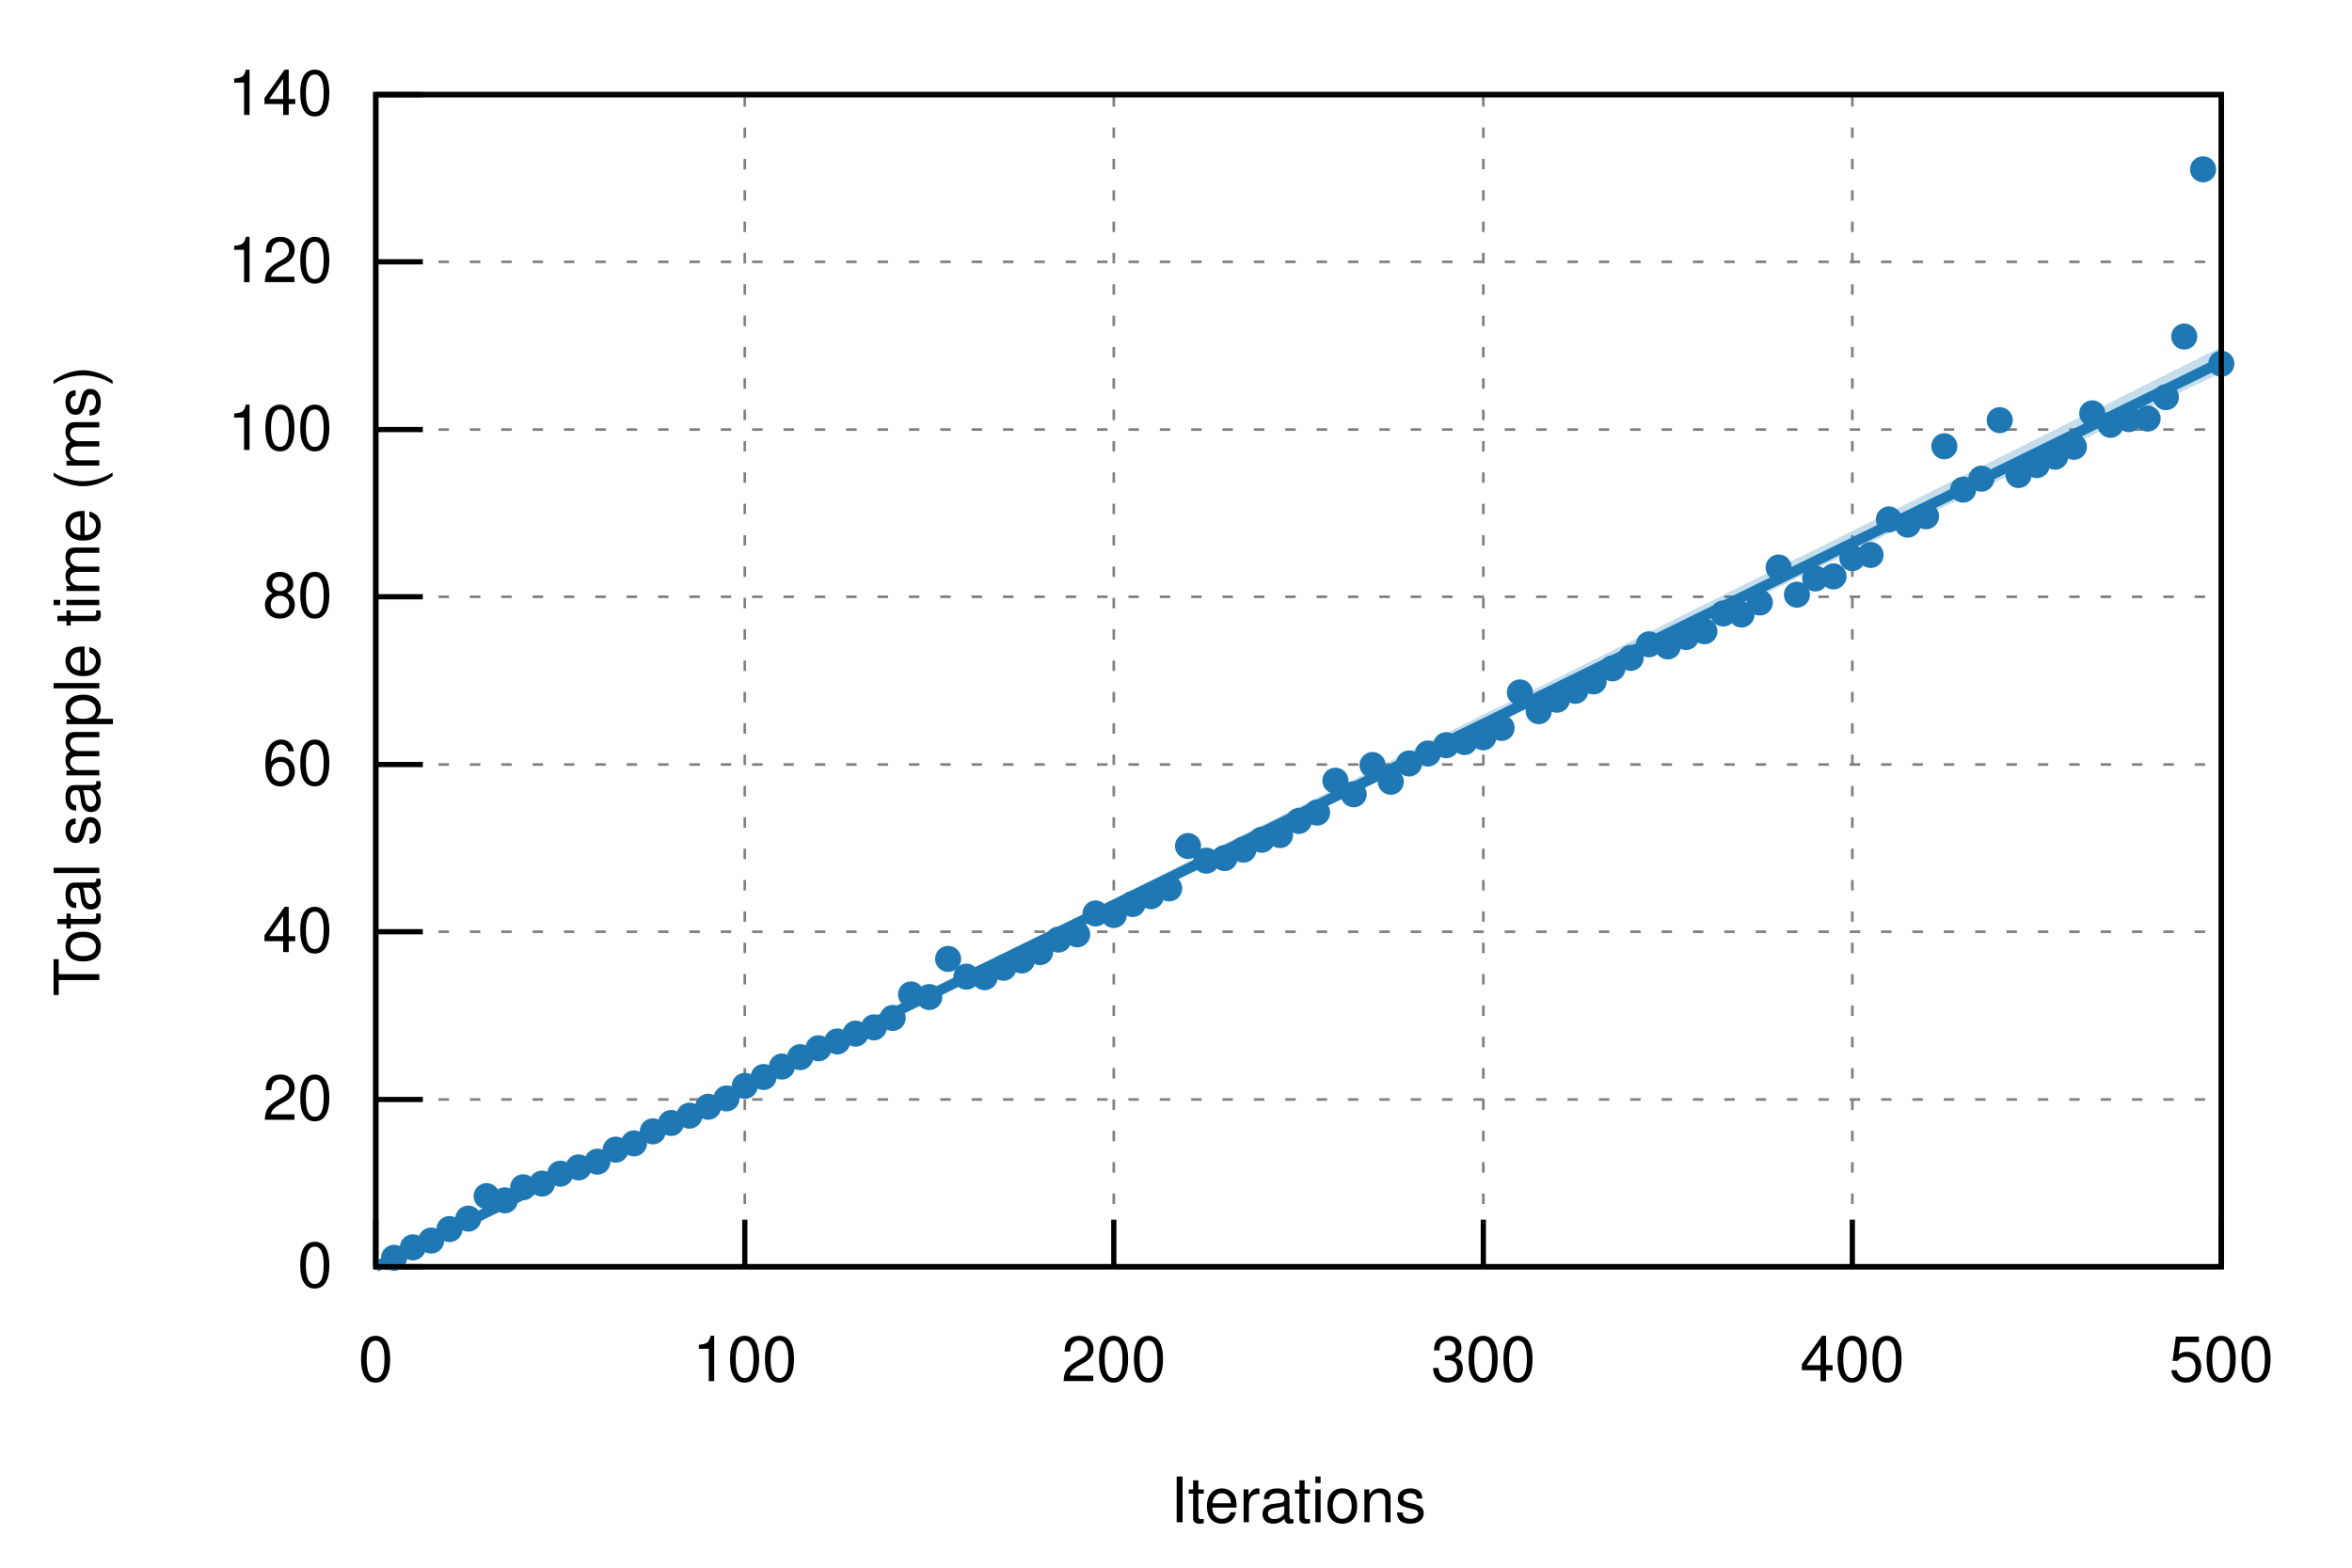
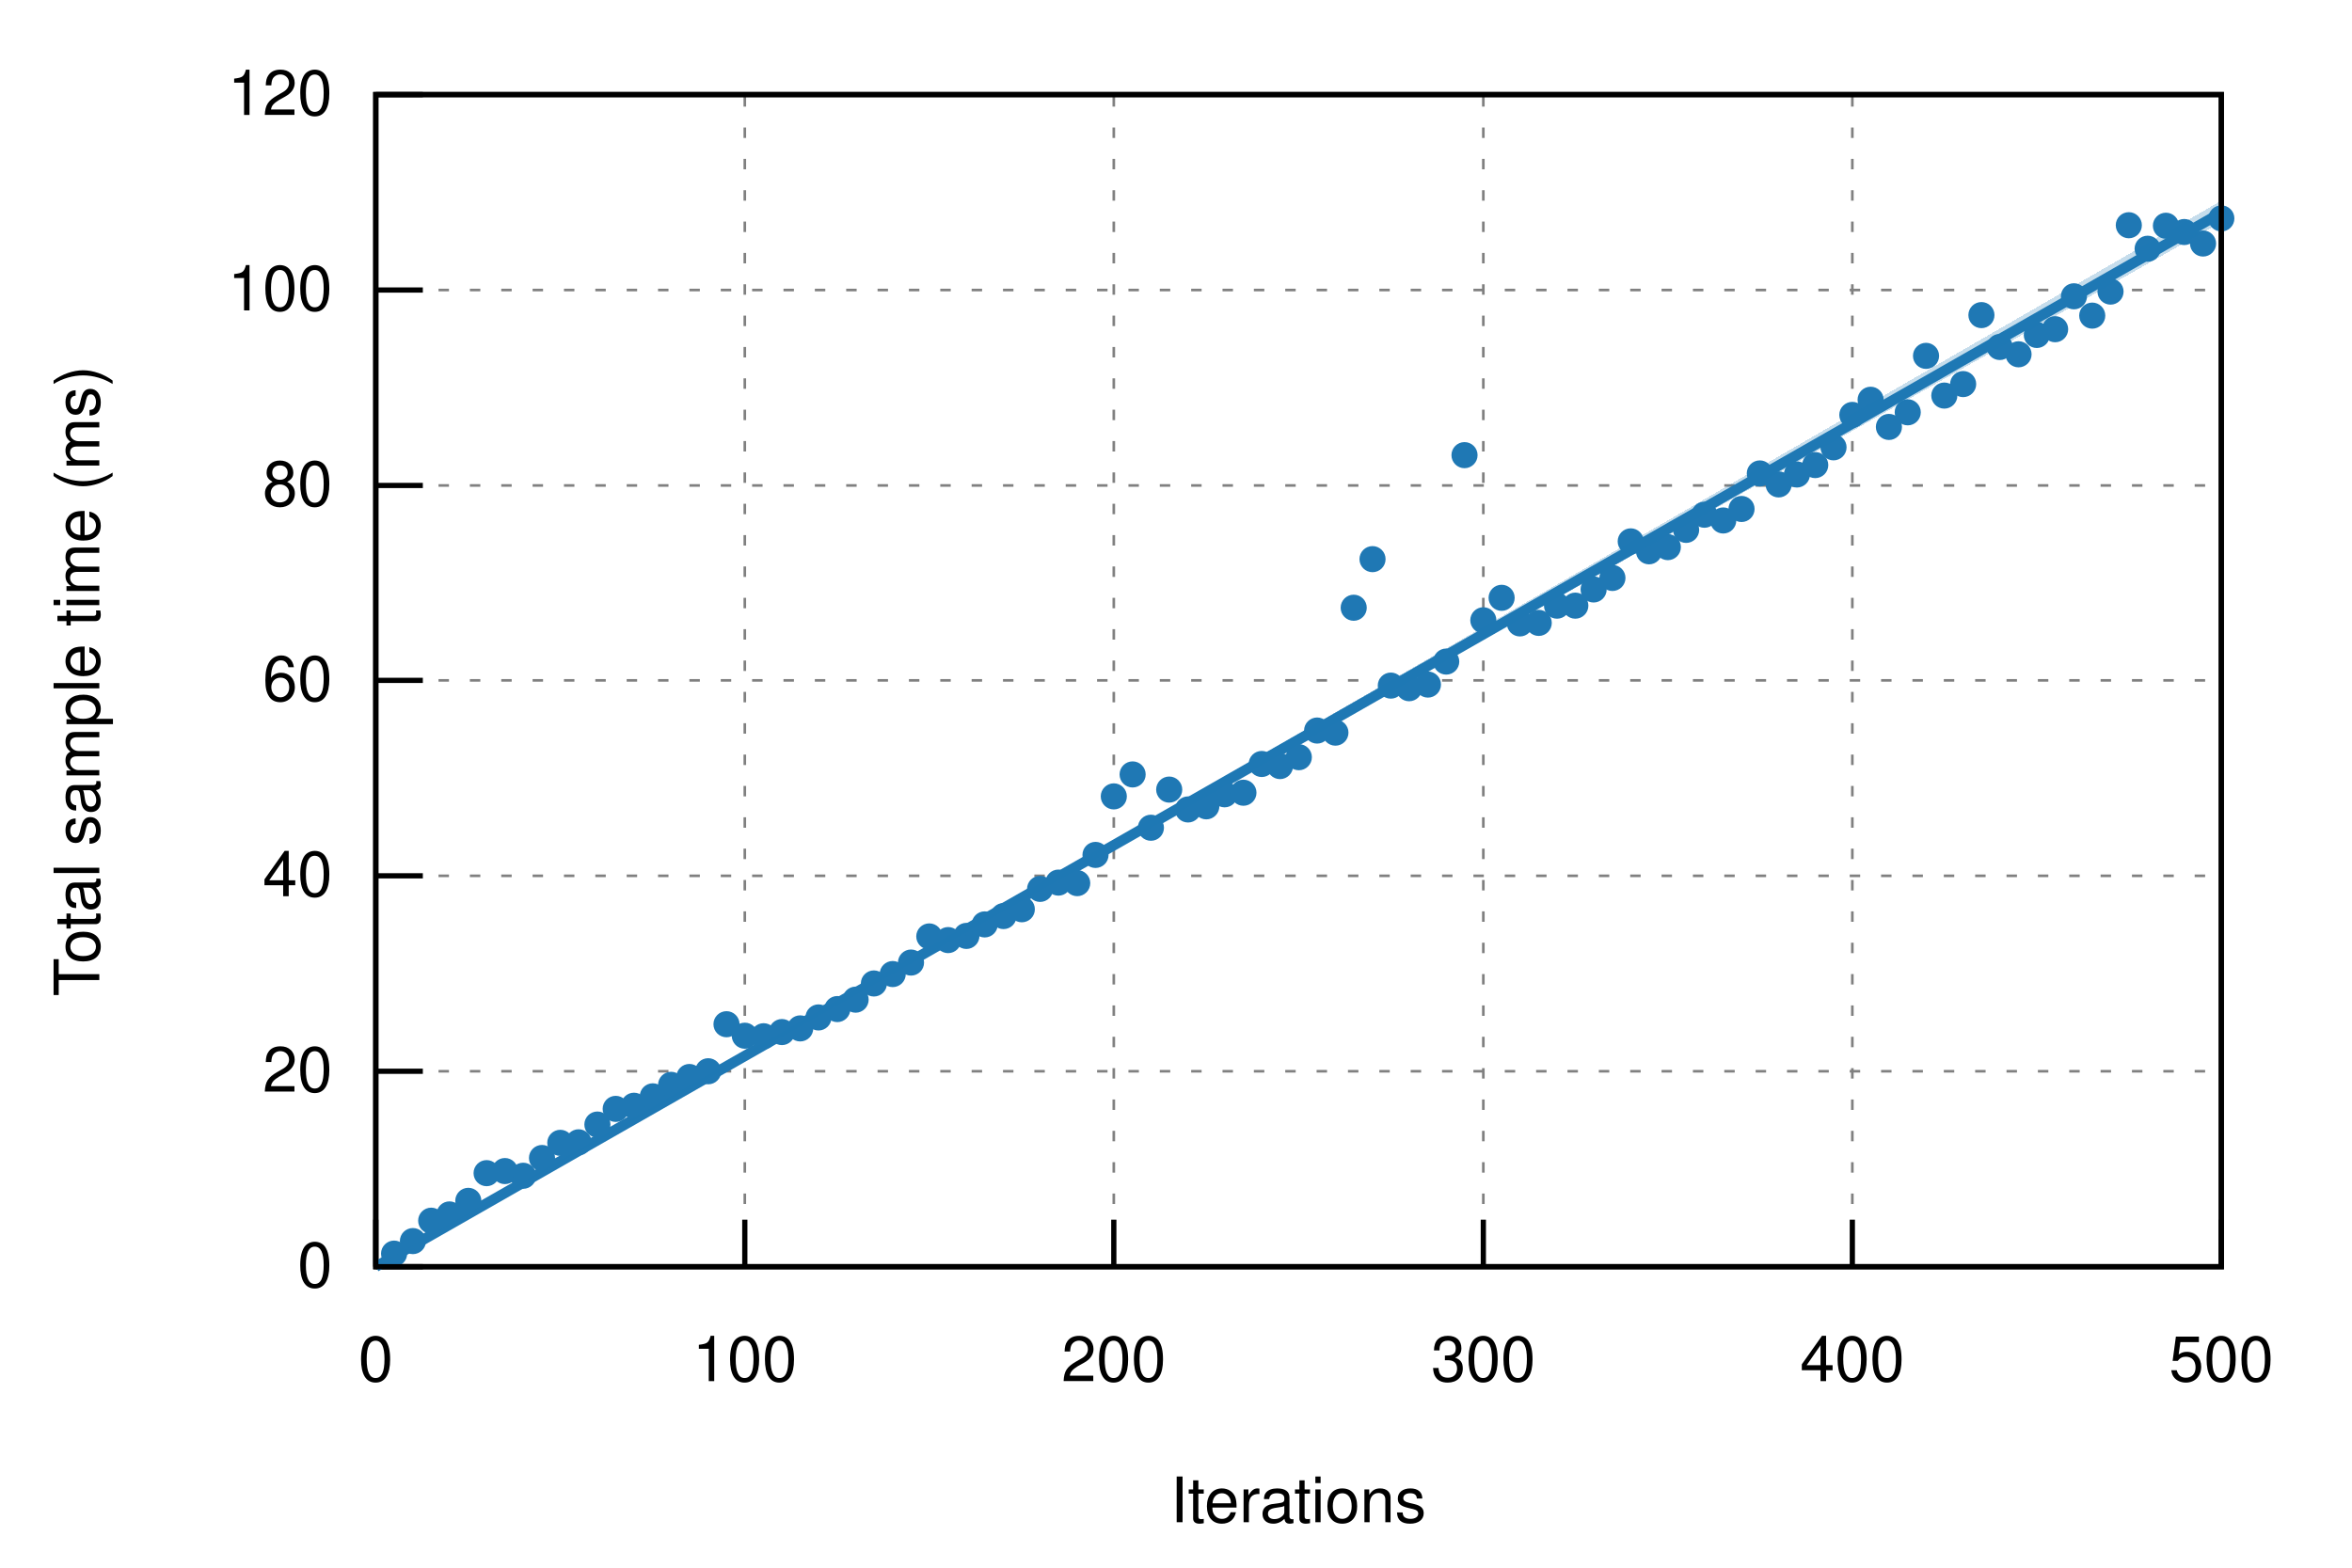
<svg xmlns="http://www.w3.org/2000/svg" xmlns:xlink="http://www.w3.org/1999/xlink" viewBox="0 0 450 300">
  <g id="gnuplot_canvas">
    <rect x="0" y="0" width="450" height="300" fill="none" />
    <defs>
      <circle id="gpDot" r="0.5" stroke-width="0.5" stroke="currentColor" />
      <path id="gpPt0" stroke-width="0.222" stroke="currentColor" d="M-1,0 h2 M0,-1 v2" />
      <path id="gpPt1" stroke-width="0.222" stroke="currentColor" d="M-1,-1 L1,1 M1,-1 L-1,1" />
      <path id="gpPt2" stroke-width="0.222" stroke="currentColor" d="M-1,0 L1,0 M0,-1 L0,1 M-1,-1 L1,1 M-1,1 L1,-1" />
      <rect id="gpPt3" stroke-width="0.222" stroke="currentColor" x="-1" y="-1" width="2" height="2" />
      <rect id="gpPt4" stroke-width="0.222" stroke="currentColor" fill="currentColor" x="-1" y="-1" width="2" height="2" />
      <circle id="gpPt5" stroke-width="0.222" stroke="currentColor" cx="0" cy="0" r="1" />
      <use xlink:href="#gpPt5" id="gpPt6" fill="currentColor" stroke="none" />
      <path id="gpPt7" stroke-width="0.222" stroke="currentColor" d="M0,-1.33 L-1.33,0.67 L1.33,0.67 z" />
      <use xlink:href="#gpPt7" id="gpPt8" fill="currentColor" stroke="none" />
      <use xlink:href="#gpPt7" id="gpPt9" stroke="currentColor" transform="rotate(180)" />
      <use xlink:href="#gpPt9" id="gpPt10" fill="currentColor" stroke="none" />
      <use xlink:href="#gpPt3" id="gpPt11" stroke="currentColor" transform="rotate(45)" />
      <use xlink:href="#gpPt11" id="gpPt12" fill="currentColor" stroke="none" />
      <path id="gpPt13" stroke-width="0.222" stroke="currentColor" d="M0,1.330 L1.265,0.411 L0.782,-1.067 L-0.782,-1.076 L-1.265,0.411 z" />
      <use xlink:href="#gpPt13" id="gpPt14" fill="currentColor" stroke="none" />
      <filter id="textbox" filterUnits="objectBoundingBox" x="0" y="0" height="1" width="1">
        <feFlood flood-color="white" flood-opacity="1" result="bgnd" />
        <feComposite in="SourceGraphic" in2="bgnd" operator="atop" />
      </filter>
      <filter id="greybox" filterUnits="objectBoundingBox" x="0" y="0" height="1" width="1">
        <feFlood flood-color="lightgrey" flood-opacity="1" result="grey" />
        <feComposite in="SourceGraphic" in2="grey" operator="atop" />
      </filter>
    </defs>
    <g fill="none" color="white" stroke="currentColor" stroke-width="1.00" stroke-linecap="butt" stroke-linejoin="miter">
</g>
    <g fill="none" color="black" stroke="currentColor" stroke-width="1.00" stroke-linecap="butt" stroke-linejoin="miter">
</g>
    <g fill="none" color="black" stroke="black" stroke-width="0.50" stroke-linecap="butt" stroke-linejoin="miter">
</g>
    <g fill="none" color="gray" stroke="currentColor" stroke-width="0.50" stroke-linecap="butt" stroke-linejoin="miter">
      <path stroke="gray" stroke-dasharray="2,4" class="gridline" d="M71.9,242.4 L425.0,242.4  " />
    </g>
    <g fill="none" color="gray" stroke="gray" stroke-width="1.00" stroke-linecap="butt" stroke-linejoin="miter">
</g>
    <g fill="none" color="black" stroke="currentColor" stroke-width="1.00" stroke-linecap="butt" stroke-linejoin="miter">
      <path stroke="black" d="M71.9,242.4 L80.9,242.4  " />
      <g transform="translate(63.6,246.3)" stroke="none" fill="black" font-family="Helvetica" font-size="12.00" text-anchor="end">
        <text>
          <tspan font-family="Helvetica"> 0</tspan>
        </text>
      </g>
    </g>
    <g fill="none" color="black" stroke="currentColor" stroke-width="1.00" stroke-linecap="butt" stroke-linejoin="miter">
</g>
    <g fill="none" color="black" stroke="black" stroke-width="0.50" stroke-linecap="butt" stroke-linejoin="miter">
</g>
    <g fill="none" color="gray" stroke="currentColor" stroke-width="0.50" stroke-linecap="butt" stroke-linejoin="miter">
-       <path stroke="gray" stroke-dasharray="2,4" class="gridline" d="M71.9,210.4 L425.0,210.4  " />
-     </g>
-     <g fill="none" color="gray" stroke="gray" stroke-width="1.00" stroke-linecap="butt" stroke-linejoin="miter">
- </g>
-     <g fill="none" color="black" stroke="currentColor" stroke-width="1.00" stroke-linecap="butt" stroke-linejoin="miter">
-       <path stroke="black" d="M71.9,210.4 L80.9,210.4  " />
-       <g transform="translate(63.6,214.3)" stroke="none" fill="black" font-family="Helvetica" font-size="12.00" text-anchor="end">
+       <path stroke="gray" stroke-dasharray="2,4" class="gridline" d="M71.9,205.0 L425.0,205.0  " />
+     </g>
+     <g fill="none" color="gray" stroke="gray" stroke-width="1.00" stroke-linecap="butt" stroke-linejoin="miter">
+ </g>
+     <g fill="none" color="black" stroke="currentColor" stroke-width="1.00" stroke-linecap="butt" stroke-linejoin="miter">
+       <path stroke="black" d="M71.9,205.0 L80.9,205.0  " />
+       <g transform="translate(63.6,208.9)" stroke="none" fill="black" font-family="Helvetica" font-size="12.00" text-anchor="end">
        <text>
          <tspan font-family="Helvetica"> 20</tspan>
        </text>
      </g>
    </g>
    <g fill="none" color="black" stroke="currentColor" stroke-width="1.00" stroke-linecap="butt" stroke-linejoin="miter">
</g>
    <g fill="none" color="black" stroke="black" stroke-width="0.50" stroke-linecap="butt" stroke-linejoin="miter">
</g>
    <g fill="none" color="gray" stroke="currentColor" stroke-width="0.50" stroke-linecap="butt" stroke-linejoin="miter">
-       <path stroke="gray" stroke-dasharray="2,4" class="gridline" d="M71.9,178.3 L425.0,178.3  " />
-     </g>
-     <g fill="none" color="gray" stroke="gray" stroke-width="1.00" stroke-linecap="butt" stroke-linejoin="miter">
- </g>
-     <g fill="none" color="black" stroke="currentColor" stroke-width="1.00" stroke-linecap="butt" stroke-linejoin="miter">
-       <path stroke="black" d="M71.9,178.3 L80.9,178.3  " />
-       <g transform="translate(63.6,182.2)" stroke="none" fill="black" font-family="Helvetica" font-size="12.00" text-anchor="end">
+       <path stroke="gray" stroke-dasharray="2,4" class="gridline" d="M71.9,167.6 L425.0,167.6  " />
+     </g>
+     <g fill="none" color="gray" stroke="gray" stroke-width="1.00" stroke-linecap="butt" stroke-linejoin="miter">
+ </g>
+     <g fill="none" color="black" stroke="currentColor" stroke-width="1.00" stroke-linecap="butt" stroke-linejoin="miter">
+       <path stroke="black" d="M71.9,167.6 L80.9,167.6  " />
+       <g transform="translate(63.6,171.5)" stroke="none" fill="black" font-family="Helvetica" font-size="12.00" text-anchor="end">
        <text>
          <tspan font-family="Helvetica"> 40</tspan>
        </text>
      </g>
    </g>
    <g fill="none" color="black" stroke="currentColor" stroke-width="1.00" stroke-linecap="butt" stroke-linejoin="miter">
</g>
    <g fill="none" color="black" stroke="black" stroke-width="0.50" stroke-linecap="butt" stroke-linejoin="miter">
</g>
    <g fill="none" color="gray" stroke="currentColor" stroke-width="0.50" stroke-linecap="butt" stroke-linejoin="miter">
-       <path stroke="gray" stroke-dasharray="2,4" class="gridline" d="M71.9,146.3 L425.0,146.3  " />
-     </g>
-     <g fill="none" color="gray" stroke="gray" stroke-width="1.00" stroke-linecap="butt" stroke-linejoin="miter">
- </g>
-     <g fill="none" color="black" stroke="currentColor" stroke-width="1.00" stroke-linecap="butt" stroke-linejoin="miter">
-       <path stroke="black" d="M71.9,146.3 L80.9,146.3  " />
-       <g transform="translate(63.6,150.2)" stroke="none" fill="black" font-family="Helvetica" font-size="12.00" text-anchor="end">
+       <path stroke="gray" stroke-dasharray="2,4" class="gridline" d="M71.9,130.2 L425.0,130.2  " />
+     </g>
+     <g fill="none" color="gray" stroke="gray" stroke-width="1.00" stroke-linecap="butt" stroke-linejoin="miter">
+ </g>
+     <g fill="none" color="black" stroke="currentColor" stroke-width="1.00" stroke-linecap="butt" stroke-linejoin="miter">
+       <path stroke="black" d="M71.9,130.2 L80.9,130.2  " />
+       <g transform="translate(63.6,134.1)" stroke="none" fill="black" font-family="Helvetica" font-size="12.00" text-anchor="end">
        <text>
          <tspan font-family="Helvetica"> 60</tspan>
        </text>
      </g>
    </g>
    <g fill="none" color="black" stroke="currentColor" stroke-width="1.00" stroke-linecap="butt" stroke-linejoin="miter">
</g>
    <g fill="none" color="black" stroke="black" stroke-width="0.50" stroke-linecap="butt" stroke-linejoin="miter">
</g>
    <g fill="none" color="gray" stroke="currentColor" stroke-width="0.50" stroke-linecap="butt" stroke-linejoin="miter">
-       <path stroke="gray" stroke-dasharray="2,4" class="gridline" d="M71.9,114.2 L425.0,114.2  " />
-     </g>
-     <g fill="none" color="gray" stroke="gray" stroke-width="1.00" stroke-linecap="butt" stroke-linejoin="miter">
- </g>
-     <g fill="none" color="black" stroke="currentColor" stroke-width="1.00" stroke-linecap="butt" stroke-linejoin="miter">
-       <path stroke="black" d="M71.9,114.2 L80.9,114.2  " />
-       <g transform="translate(63.6,118.1)" stroke="none" fill="black" font-family="Helvetica" font-size="12.00" text-anchor="end">
+       <path stroke="gray" stroke-dasharray="2,4" class="gridline" d="M71.9,92.9 L425.0,92.9  " />
+     </g>
+     <g fill="none" color="gray" stroke="gray" stroke-width="1.00" stroke-linecap="butt" stroke-linejoin="miter">
+ </g>
+     <g fill="none" color="black" stroke="currentColor" stroke-width="1.00" stroke-linecap="butt" stroke-linejoin="miter">
+       <path stroke="black" d="M71.9,92.9 L80.9,92.9  " />
+       <g transform="translate(63.6,96.8)" stroke="none" fill="black" font-family="Helvetica" font-size="12.00" text-anchor="end">
        <text>
          <tspan font-family="Helvetica"> 80</tspan>
        </text>
      </g>
    </g>
    <g fill="none" color="black" stroke="currentColor" stroke-width="1.00" stroke-linecap="butt" stroke-linejoin="miter">
</g>
    <g fill="none" color="black" stroke="black" stroke-width="0.50" stroke-linecap="butt" stroke-linejoin="miter">
</g>
    <g fill="none" color="gray" stroke="currentColor" stroke-width="0.50" stroke-linecap="butt" stroke-linejoin="miter">
-       <path stroke="gray" stroke-dasharray="2,4" class="gridline" d="M71.9,82.2 L425.0,82.2  " />
-     </g>
-     <g fill="none" color="gray" stroke="gray" stroke-width="1.00" stroke-linecap="butt" stroke-linejoin="miter">
- </g>
-     <g fill="none" color="black" stroke="currentColor" stroke-width="1.00" stroke-linecap="butt" stroke-linejoin="miter">
-       <path stroke="black" d="M71.9,82.2 L80.9,82.2  " />
-       <g transform="translate(63.6,86.1)" stroke="none" fill="black" font-family="Helvetica" font-size="12.00" text-anchor="end">
+       <path stroke="gray" stroke-dasharray="2,4" class="gridline" d="M71.9,55.5 L425.0,55.5  " />
+     </g>
+     <g fill="none" color="gray" stroke="gray" stroke-width="1.00" stroke-linecap="butt" stroke-linejoin="miter">
+ </g>
+     <g fill="none" color="black" stroke="currentColor" stroke-width="1.00" stroke-linecap="butt" stroke-linejoin="miter">
+       <path stroke="black" d="M71.9,55.5 L80.9,55.5  " />
+       <g transform="translate(63.6,59.4)" stroke="none" fill="black" font-family="Helvetica" font-size="12.00" text-anchor="end">
        <text>
          <tspan font-family="Helvetica"> 100</tspan>
-         </text>
-       </g>
-     </g>
-     <g fill="none" color="black" stroke="currentColor" stroke-width="1.00" stroke-linecap="butt" stroke-linejoin="miter">
- </g>
-     <g fill="none" color="black" stroke="black" stroke-width="0.50" stroke-linecap="butt" stroke-linejoin="miter">
- </g>
-     <g fill="none" color="gray" stroke="currentColor" stroke-width="0.50" stroke-linecap="butt" stroke-linejoin="miter">
-       <path stroke="gray" stroke-dasharray="2,4" class="gridline" d="M71.9,50.1 L425.0,50.1  " />
-     </g>
-     <g fill="none" color="gray" stroke="gray" stroke-width="1.00" stroke-linecap="butt" stroke-linejoin="miter">
- </g>
-     <g fill="none" color="black" stroke="currentColor" stroke-width="1.00" stroke-linecap="butt" stroke-linejoin="miter">
-       <path stroke="black" d="M71.9,50.1 L80.9,50.1  " />
-       <g transform="translate(63.6,54.0)" stroke="none" fill="black" font-family="Helvetica" font-size="12.00" text-anchor="end">
-         <text>
-           <tspan font-family="Helvetica"> 120</tspan>
        </text>
      </g>
    </g>
    <g fill="none" color="black" stroke="currentColor" stroke-width="1.00" stroke-linecap="butt" stroke-linejoin="miter">
</g>
    <g fill="none" color="black" stroke="black" stroke-width="0.50" stroke-linecap="butt" stroke-linejoin="miter">
</g>
    <g fill="none" color="gray" stroke="currentColor" stroke-width="0.50" stroke-linecap="butt" stroke-linejoin="miter">
      <path stroke="gray" stroke-dasharray="2,4" class="gridline" d="M71.9,18.1 L425.0,18.1  " />
    </g>
    <g fill="none" color="gray" stroke="gray" stroke-width="1.00" stroke-linecap="butt" stroke-linejoin="miter">
</g>
    <g fill="none" color="black" stroke="currentColor" stroke-width="1.00" stroke-linecap="butt" stroke-linejoin="miter">
      <path stroke="black" d="M71.9,18.1 L80.9,18.1  " />
      <g transform="translate(63.6,22.0)" stroke="none" fill="black" font-family="Helvetica" font-size="12.00" text-anchor="end">
        <text>
-           <tspan font-family="Helvetica"> 140</tspan>
+           <tspan font-family="Helvetica"> 120</tspan>
        </text>
      </g>
    </g>
    <g fill="none" color="black" stroke="currentColor" stroke-width="1.00" stroke-linecap="butt" stroke-linejoin="miter">
</g>
    <g fill="none" color="black" stroke="black" stroke-width="0.50" stroke-linecap="butt" stroke-linejoin="miter">
</g>
    <g fill="none" color="gray" stroke="currentColor" stroke-width="0.50" stroke-linecap="butt" stroke-linejoin="miter">
      <path stroke="gray" stroke-dasharray="2,4" class="gridline" d="M71.9,242.4 L71.9,18.1  " />
    </g>
    <g fill="none" color="gray" stroke="gray" stroke-width="1.00" stroke-linecap="butt" stroke-linejoin="miter">
</g>
    <g fill="none" color="black" stroke="currentColor" stroke-width="1.00" stroke-linecap="butt" stroke-linejoin="miter">
      <path stroke="black" d="M71.9,242.4 L71.9,233.4  " />
      <g transform="translate(71.9,264.3)" stroke="none" fill="black" font-family="Helvetica" font-size="12.00" text-anchor="middle">
        <text>
          <tspan font-family="Helvetica"> 0</tspan>
        </text>
      </g>
    </g>
    <g fill="none" color="black" stroke="currentColor" stroke-width="1.00" stroke-linecap="butt" stroke-linejoin="miter">
</g>
    <g fill="none" color="black" stroke="black" stroke-width="0.50" stroke-linecap="butt" stroke-linejoin="miter">
</g>
    <g fill="none" color="gray" stroke="currentColor" stroke-width="0.50" stroke-linecap="butt" stroke-linejoin="miter">
      <path stroke="gray" stroke-dasharray="2,4" class="gridline" d="M142.5,242.4 L142.5,18.1  " />
    </g>
    <g fill="none" color="gray" stroke="gray" stroke-width="1.00" stroke-linecap="butt" stroke-linejoin="miter">
</g>
    <g fill="none" color="black" stroke="currentColor" stroke-width="1.00" stroke-linecap="butt" stroke-linejoin="miter">
      <path stroke="black" d="M142.5,242.4 L142.5,233.4  " />
      <g transform="translate(142.5,264.3)" stroke="none" fill="black" font-family="Helvetica" font-size="12.00" text-anchor="middle">
        <text>
          <tspan font-family="Helvetica"> 100</tspan>
        </text>
      </g>
    </g>
    <g fill="none" color="black" stroke="currentColor" stroke-width="1.00" stroke-linecap="butt" stroke-linejoin="miter">
</g>
    <g fill="none" color="black" stroke="black" stroke-width="0.50" stroke-linecap="butt" stroke-linejoin="miter">
</g>
    <g fill="none" color="gray" stroke="currentColor" stroke-width="0.50" stroke-linecap="butt" stroke-linejoin="miter">
      <path stroke="gray" stroke-dasharray="2,4" class="gridline" d="M213.1,242.4 L213.1,18.1  " />
    </g>
    <g fill="none" color="gray" stroke="gray" stroke-width="1.00" stroke-linecap="butt" stroke-linejoin="miter">
</g>
    <g fill="none" color="black" stroke="currentColor" stroke-width="1.00" stroke-linecap="butt" stroke-linejoin="miter">
      <path stroke="black" d="M213.1,242.4 L213.1,233.4  " />
      <g transform="translate(213.1,264.3)" stroke="none" fill="black" font-family="Helvetica" font-size="12.00" text-anchor="middle">
        <text>
          <tspan font-family="Helvetica"> 200</tspan>
        </text>
      </g>
    </g>
    <g fill="none" color="black" stroke="currentColor" stroke-width="1.00" stroke-linecap="butt" stroke-linejoin="miter">
</g>
    <g fill="none" color="black" stroke="black" stroke-width="0.50" stroke-linecap="butt" stroke-linejoin="miter">
</g>
    <g fill="none" color="gray" stroke="currentColor" stroke-width="0.50" stroke-linecap="butt" stroke-linejoin="miter">
      <path stroke="gray" stroke-dasharray="2,4" class="gridline" d="M283.8,242.4 L283.8,18.1  " />
    </g>
    <g fill="none" color="gray" stroke="gray" stroke-width="1.00" stroke-linecap="butt" stroke-linejoin="miter">
</g>
    <g fill="none" color="black" stroke="currentColor" stroke-width="1.00" stroke-linecap="butt" stroke-linejoin="miter">
      <path stroke="black" d="M283.8,242.4 L283.8,233.4  " />
      <g transform="translate(283.8,264.3)" stroke="none" fill="black" font-family="Helvetica" font-size="12.00" text-anchor="middle">
        <text>
          <tspan font-family="Helvetica"> 300</tspan>
        </text>
      </g>
    </g>
    <g fill="none" color="black" stroke="currentColor" stroke-width="1.00" stroke-linecap="butt" stroke-linejoin="miter">
</g>
    <g fill="none" color="black" stroke="black" stroke-width="0.50" stroke-linecap="butt" stroke-linejoin="miter">
</g>
    <g fill="none" color="gray" stroke="currentColor" stroke-width="0.50" stroke-linecap="butt" stroke-linejoin="miter">
      <path stroke="gray" stroke-dasharray="2,4" class="gridline" d="M354.4,242.4 L354.4,18.1  " />
    </g>
    <g fill="none" color="gray" stroke="gray" stroke-width="1.00" stroke-linecap="butt" stroke-linejoin="miter">
</g>
    <g fill="none" color="black" stroke="currentColor" stroke-width="1.00" stroke-linecap="butt" stroke-linejoin="miter">
      <path stroke="black" d="M354.4,242.4 L354.4,233.4  " />
      <g transform="translate(354.4,264.3)" stroke="none" fill="black" font-family="Helvetica" font-size="12.00" text-anchor="middle">
        <text>
          <tspan font-family="Helvetica"> 400</tspan>
        </text>
      </g>
    </g>
    <g fill="none" color="black" stroke="currentColor" stroke-width="1.00" stroke-linecap="butt" stroke-linejoin="miter">
</g>
    <g fill="none" color="black" stroke="black" stroke-width="0.50" stroke-linecap="butt" stroke-linejoin="miter">
</g>
    <g fill="none" color="gray" stroke="currentColor" stroke-width="0.50" stroke-linecap="butt" stroke-linejoin="miter">
      <path stroke="gray" stroke-dasharray="2,4" class="gridline" d="M425.0,242.4 L425.0,18.1  " />
    </g>
    <g fill="none" color="gray" stroke="gray" stroke-width="1.00" stroke-linecap="butt" stroke-linejoin="miter">
</g>
    <g fill="none" color="black" stroke="currentColor" stroke-width="1.00" stroke-linecap="butt" stroke-linejoin="miter">
      <path stroke="black" d="M425.0,242.4 L425.0,233.4  " />
      <g transform="translate(425.0,264.3)" stroke="none" fill="black" font-family="Helvetica" font-size="12.00" text-anchor="middle">
        <text>
          <tspan font-family="Helvetica"> 500</tspan>
        </text>
      </g>
    </g>
    <g fill="none" color="black" stroke="currentColor" stroke-width="1.00" stroke-linecap="butt" stroke-linejoin="miter">
</g>
    <g fill="none" color="black" stroke="currentColor" stroke-width="1.00" stroke-linecap="butt" stroke-linejoin="miter">
      <path stroke="black" d="M71.9,18.1 L71.9,242.4 L425.0,242.4 L425.0,18.1 L71.9,18.1 Z  " />
    </g>
    <g fill="none" color="black" stroke="currentColor" stroke-width="1.00" stroke-linecap="butt" stroke-linejoin="miter">
      <g transform="translate(19.0,130.3) rotate(270)" stroke="none" fill="black" font-family="Helvetica" font-size="12.00" text-anchor="middle">
        <text>
          <tspan font-family="Helvetica">Total sample time (ms)</tspan>
        </text>
      </g>
    </g>
    <g fill="none" color="black" stroke="currentColor" stroke-width="1.00" stroke-linecap="butt" stroke-linejoin="miter">
      <g transform="translate(248.4,291.3)" stroke="none" fill="black" font-family="Helvetica" font-size="12.00" text-anchor="middle">
        <text>
          <tspan font-family="Helvetica">Iterations</tspan>
        </text>
      </g>
    </g>
    <g fill="none" color="black" stroke="currentColor" stroke-width="1.00" stroke-linecap="butt" stroke-linejoin="miter">
</g>
    <g id="gnuplot_plot_1">
      <g fill="none" color="black" stroke="currentColor" stroke-width="1.00" stroke-linecap="butt" stroke-linejoin="miter">
-         <use xlink:href="#gpPt6" transform="translate(75.4,240.7) scale(2.25)" color="rgb( 31, 120, 180)" />
-         <use xlink:href="#gpPt6" transform="translate(79.0,238.7) scale(2.25)" color="rgb( 31, 120, 180)" />
-         <use xlink:href="#gpPt6" transform="translate(82.5,237.4) scale(2.25)" color="rgb( 31, 120, 180)" />
-         <use xlink:href="#gpPt6" transform="translate(86.0,235.2) scale(2.25)" color="rgb( 31, 120, 180)" />
-         <use xlink:href="#gpPt6" transform="translate(89.6,233.2) scale(2.25)" color="rgb( 31, 120, 180)" />
-         <use xlink:href="#gpPt6" transform="translate(93.1,228.9) scale(2.25)" color="rgb( 31, 120, 180)" />
-         <use xlink:href="#gpPt6" transform="translate(96.6,229.7) scale(2.25)" color="rgb( 31, 120, 180)" />
-         <use xlink:href="#gpPt6" transform="translate(100.1,227.2) scale(2.25)" color="rgb( 31, 120, 180)" />
-         <use xlink:href="#gpPt6" transform="translate(103.7,226.5) scale(2.25)" color="rgb( 31, 120, 180)" />
-         <use xlink:href="#gpPt6" transform="translate(107.2,224.6) scale(2.25)" color="rgb( 31, 120, 180)" />
-         <use xlink:href="#gpPt6" transform="translate(110.7,223.4) scale(2.25)" color="rgb( 31, 120, 180)" />
-         <use xlink:href="#gpPt6" transform="translate(114.3,222.3) scale(2.25)" color="rgb( 31, 120, 180)" />
-         <use xlink:href="#gpPt6" transform="translate(117.8,220.0) scale(2.25)" color="rgb( 31, 120, 180)" />
-         <use xlink:href="#gpPt6" transform="translate(121.3,218.8) scale(2.25)" color="rgb( 31, 120, 180)" />
-         <use xlink:href="#gpPt6" transform="translate(124.9,216.5) scale(2.25)" color="rgb( 31, 120, 180)" />
-         <use xlink:href="#gpPt6" transform="translate(128.4,214.9) scale(2.25)" color="rgb( 31, 120, 180)" />
-         <use xlink:href="#gpPt6" transform="translate(131.9,213.5) scale(2.25)" color="rgb( 31, 120, 180)" />
-         <use xlink:href="#gpPt6" transform="translate(135.5,211.8) scale(2.25)" color="rgb( 31, 120, 180)" />
-         <use xlink:href="#gpPt6" transform="translate(139.0,210.2) scale(2.25)" color="rgb( 31, 120, 180)" />
-         <use xlink:href="#gpPt6" transform="translate(142.5,207.8) scale(2.25)" color="rgb( 31, 120, 180)" />
-         <use xlink:href="#gpPt6" transform="translate(146.1,206.1) scale(2.25)" color="rgb( 31, 120, 180)" />
-         <use xlink:href="#gpPt6" transform="translate(149.6,204.1) scale(2.25)" color="rgb( 31, 120, 180)" />
-         <use xlink:href="#gpPt6" transform="translate(153.1,202.3) scale(2.25)" color="rgb( 31, 120, 180)" />
-         <use xlink:href="#gpPt6" transform="translate(156.6,200.6) scale(2.25)" color="rgb( 31, 120, 180)" />
-         <use xlink:href="#gpPt6" transform="translate(160.2,199.3) scale(2.25)" color="rgb( 31, 120, 180)" />
-         <use xlink:href="#gpPt6" transform="translate(163.7,197.8) scale(2.25)" color="rgb( 31, 120, 180)" />
-         <use xlink:href="#gpPt6" transform="translate(167.2,196.6) scale(2.25)" color="rgb( 31, 120, 180)" />
-         <use xlink:href="#gpPt6" transform="translate(170.8,194.8) scale(2.25)" color="rgb( 31, 120, 180)" />
-         <use xlink:href="#gpPt6" transform="translate(174.3,190.3) scale(2.25)" color="rgb( 31, 120, 180)" />
-         <use xlink:href="#gpPt6" transform="translate(177.8,190.8) scale(2.25)" color="rgb( 31, 120, 180)" />
-         <use xlink:href="#gpPt6" transform="translate(181.4,183.5) scale(2.25)" color="rgb( 31, 120, 180)" />
-         <use xlink:href="#gpPt6" transform="translate(184.9,186.9) scale(2.25)" color="rgb( 31, 120, 180)" />
-         <use xlink:href="#gpPt6" transform="translate(188.4,187.0) scale(2.25)" color="rgb( 31, 120, 180)" />
-         <use xlink:href="#gpPt6" transform="translate(192.0,185.2) scale(2.25)" color="rgb( 31, 120, 180)" />
-         <use xlink:href="#gpPt6" transform="translate(195.5,183.8) scale(2.25)" color="rgb( 31, 120, 180)" />
-         <use xlink:href="#gpPt6" transform="translate(199.0,182.2) scale(2.25)" color="rgb( 31, 120, 180)" />
-         <use xlink:href="#gpPt6" transform="translate(202.5,179.8) scale(2.25)" color="rgb( 31, 120, 180)" />
-         <use xlink:href="#gpPt6" transform="translate(206.1,178.8) scale(2.25)" color="rgb( 31, 120, 180)" />
-         <use xlink:href="#gpPt6" transform="translate(209.6,174.8) scale(2.25)" color="rgb( 31, 120, 180)" />
-         <use xlink:href="#gpPt6" transform="translate(213.1,175.1) scale(2.25)" color="rgb( 31, 120, 180)" />
-         <use xlink:href="#gpPt6" transform="translate(216.7,173.0) scale(2.25)" color="rgb( 31, 120, 180)" />
-         <use xlink:href="#gpPt6" transform="translate(220.2,171.5) scale(2.25)" color="rgb( 31, 120, 180)" />
-         <use xlink:href="#gpPt6" transform="translate(223.7,170.0) scale(2.25)" color="rgb( 31, 120, 180)" />
-         <use xlink:href="#gpPt6" transform="translate(227.3,161.9) scale(2.25)" color="rgb( 31, 120, 180)" />
-         <use xlink:href="#gpPt6" transform="translate(230.8,164.7) scale(2.25)" color="rgb( 31, 120, 180)" />
-         <use xlink:href="#gpPt6" transform="translate(234.3,164.2) scale(2.25)" color="rgb( 31, 120, 180)" />
-         <use xlink:href="#gpPt6" transform="translate(237.9,162.6) scale(2.25)" color="rgb( 31, 120, 180)" />
-         <use xlink:href="#gpPt6" transform="translate(241.4,160.7) scale(2.25)" color="rgb( 31, 120, 180)" />
-         <use xlink:href="#gpPt6" transform="translate(244.9,159.8) scale(2.25)" color="rgb( 31, 120, 180)" />
-         <use xlink:href="#gpPt6" transform="translate(248.5,157.1) scale(2.25)" color="rgb( 31, 120, 180)" />
-         <use xlink:href="#gpPt6" transform="translate(252.0,155.5) scale(2.25)" color="rgb( 31, 120, 180)" />
-         <use xlink:href="#gpPt6" transform="translate(255.5,149.4) scale(2.25)" color="rgb( 31, 120, 180)" />
-         <use xlink:href="#gpPt6" transform="translate(259.0,152.0) scale(2.25)" color="rgb( 31, 120, 180)" />
-         <use xlink:href="#gpPt6" transform="translate(262.6,146.4) scale(2.25)" color="rgb( 31, 120, 180)" />
-         <use xlink:href="#gpPt6" transform="translate(266.1,149.6) scale(2.25)" color="rgb( 31, 120, 180)" />
-         <use xlink:href="#gpPt6" transform="translate(269.6,146.1) scale(2.25)" color="rgb( 31, 120, 180)" />
-         <use xlink:href="#gpPt6" transform="translate(273.2,144.2) scale(2.25)" color="rgb( 31, 120, 180)" />
-         <use xlink:href="#gpPt6" transform="translate(276.7,142.6) scale(2.25)" color="rgb( 31, 120, 180)" />
-         <use xlink:href="#gpPt6" transform="translate(280.2,142.0) scale(2.25)" color="rgb( 31, 120, 180)" />
-         <use xlink:href="#gpPt6" transform="translate(283.8,141.1) scale(2.25)" color="rgb( 31, 120, 180)" />
-         <use xlink:href="#gpPt6" transform="translate(287.3,139.3) scale(2.25)" color="rgb( 31, 120, 180)" />
-         <use xlink:href="#gpPt6" transform="translate(290.8,132.5) scale(2.25)" color="rgb( 31, 120, 180)" />
-         <use xlink:href="#gpPt6" transform="translate(294.4,136.1) scale(2.25)" color="rgb( 31, 120, 180)" />
-         <use xlink:href="#gpPt6" transform="translate(297.9,133.9) scale(2.25)" color="rgb( 31, 120, 180)" />
-         <use xlink:href="#gpPt6" transform="translate(301.4,132.2) scale(2.25)" color="rgb( 31, 120, 180)" />
-         <use xlink:href="#gpPt6" transform="translate(304.9,130.4) scale(2.25)" color="rgb( 31, 120, 180)" />
-         <use xlink:href="#gpPt6" transform="translate(308.5,127.9) scale(2.25)" color="rgb( 31, 120, 180)" />
-         <use xlink:href="#gpPt6" transform="translate(312.0,125.9) scale(2.25)" color="rgb( 31, 120, 180)" />
-         <use xlink:href="#gpPt6" transform="translate(315.5,123.3) scale(2.25)" color="rgb( 31, 120, 180)" />
-         <use xlink:href="#gpPt6" transform="translate(319.1,123.7) scale(2.25)" color="rgb( 31, 120, 180)" />
-         <use xlink:href="#gpPt6" transform="translate(322.6,121.9) scale(2.25)" color="rgb( 31, 120, 180)" />
-         <use xlink:href="#gpPt6" transform="translate(326.1,120.8) scale(2.25)" color="rgb( 31, 120, 180)" />
-         <use xlink:href="#gpPt6" transform="translate(329.7,117.4) scale(2.25)" color="rgb( 31, 120, 180)" />
-         <use xlink:href="#gpPt6" transform="translate(333.2,117.6) scale(2.25)" color="rgb( 31, 120, 180)" />
-         <use xlink:href="#gpPt6" transform="translate(336.7,115.3) scale(2.25)" color="rgb( 31, 120, 180)" />
-         <use xlink:href="#gpPt6" transform="translate(340.3,108.6) scale(2.25)" color="rgb( 31, 120, 180)" />
-         <use xlink:href="#gpPt6" transform="translate(343.8,113.8) scale(2.25)" color="rgb( 31, 120, 180)" />
-         <use xlink:href="#gpPt6" transform="translate(347.3,110.7) scale(2.25)" color="rgb( 31, 120, 180)" />
-         <use xlink:href="#gpPt6" transform="translate(350.8,110.3) scale(2.25)" color="rgb( 31, 120, 180)" />
-         <use xlink:href="#gpPt6" transform="translate(354.4,106.8) scale(2.25)" color="rgb( 31, 120, 180)" />
-         <use xlink:href="#gpPt6" transform="translate(357.9,106.2) scale(2.25)" color="rgb( 31, 120, 180)" />
-         <use xlink:href="#gpPt6" transform="translate(361.4,99.4) scale(2.25)" color="rgb( 31, 120, 180)" />
-         <use xlink:href="#gpPt6" transform="translate(365.0,100.4) scale(2.25)" color="rgb( 31, 120, 180)" />
-         <use xlink:href="#gpPt6" transform="translate(368.5,98.8) scale(2.25)" color="rgb( 31, 120, 180)" />
-         <use xlink:href="#gpPt6" transform="translate(372.0,85.4) scale(2.25)" color="rgb( 31, 120, 180)" />
-         <use xlink:href="#gpPt6" transform="translate(375.6,93.7) scale(2.25)" color="rgb( 31, 120, 180)" />
-         <use xlink:href="#gpPt6" transform="translate(379.1,91.6) scale(2.25)" color="rgb( 31, 120, 180)" />
-         <use xlink:href="#gpPt6" transform="translate(382.6,80.4) scale(2.25)" color="rgb( 31, 120, 180)" />
-         <use xlink:href="#gpPt6" transform="translate(386.2,90.9) scale(2.25)" color="rgb( 31, 120, 180)" />
-         <use xlink:href="#gpPt6" transform="translate(389.7,89.0) scale(2.25)" color="rgb( 31, 120, 180)" />
-         <use xlink:href="#gpPt6" transform="translate(393.2,87.4) scale(2.25)" color="rgb( 31, 120, 180)" />
-         <use xlink:href="#gpPt6" transform="translate(396.8,85.5) scale(2.25)" color="rgb( 31, 120, 180)" />
-         <use xlink:href="#gpPt6" transform="translate(400.3,79.1) scale(2.25)" color="rgb( 31, 120, 180)" />
-         <use xlink:href="#gpPt6" transform="translate(403.8,81.3) scale(2.25)" color="rgb( 31, 120, 180)" />
-         <use xlink:href="#gpPt6" transform="translate(407.3,80.2) scale(2.25)" color="rgb( 31, 120, 180)" />
-         <use xlink:href="#gpPt6" transform="translate(410.9,80.1) scale(2.25)" color="rgb( 31, 120, 180)" />
-         <use xlink:href="#gpPt6" transform="translate(414.4,76.0) scale(2.25)" color="rgb( 31, 120, 180)" />
-         <use xlink:href="#gpPt6" transform="translate(417.9,64.4) scale(2.25)" color="rgb( 31, 120, 180)" />
-         <use xlink:href="#gpPt6" transform="translate(421.5,32.4) scale(2.25)" color="rgb( 31, 120, 180)" />
-         <use xlink:href="#gpPt6" transform="translate(425.0,69.6) scale(2.25)" color="rgb( 31, 120, 180)" />
+         <use xlink:href="#gpPt6" transform="translate(75.4,239.9) scale(2.25)" color="rgb( 31, 120, 180)" />
+         <use xlink:href="#gpPt6" transform="translate(79.0,237.5) scale(2.25)" color="rgb( 31, 120, 180)" />
+         <use xlink:href="#gpPt6" transform="translate(82.5,233.6) scale(2.25)" color="rgb( 31, 120, 180)" />
+         <use xlink:href="#gpPt6" transform="translate(86.0,232.4) scale(2.25)" color="rgb( 31, 120, 180)" />
+         <use xlink:href="#gpPt6" transform="translate(89.6,229.8) scale(2.25)" color="rgb( 31, 120, 180)" />
+         <use xlink:href="#gpPt6" transform="translate(93.1,224.5) scale(2.25)" color="rgb( 31, 120, 180)" />
+         <use xlink:href="#gpPt6" transform="translate(96.6,224.1) scale(2.25)" color="rgb( 31, 120, 180)" />
+         <use xlink:href="#gpPt6" transform="translate(100.1,225.0) scale(2.25)" color="rgb( 31, 120, 180)" />
+         <use xlink:href="#gpPt6" transform="translate(103.7,221.6) scale(2.25)" color="rgb( 31, 120, 180)" />
+         <use xlink:href="#gpPt6" transform="translate(107.2,218.7) scale(2.25)" color="rgb( 31, 120, 180)" />
+         <use xlink:href="#gpPt6" transform="translate(110.7,218.6) scale(2.25)" color="rgb( 31, 120, 180)" />
+         <use xlink:href="#gpPt6" transform="translate(114.3,215.2) scale(2.25)" color="rgb( 31, 120, 180)" />
+         <use xlink:href="#gpPt6" transform="translate(117.8,212.2) scale(2.25)" color="rgb( 31, 120, 180)" />
+         <use xlink:href="#gpPt6" transform="translate(121.3,211.6) scale(2.25)" color="rgb( 31, 120, 180)" />
+         <use xlink:href="#gpPt6" transform="translate(124.9,209.8) scale(2.25)" color="rgb( 31, 120, 180)" />
+         <use xlink:href="#gpPt6" transform="translate(128.4,207.6) scale(2.25)" color="rgb( 31, 120, 180)" />
+         <use xlink:href="#gpPt6" transform="translate(131.9,206.1) scale(2.25)" color="rgb( 31, 120, 180)" />
+         <use xlink:href="#gpPt6" transform="translate(135.5,205.0) scale(2.25)" color="rgb( 31, 120, 180)" />
+         <use xlink:href="#gpPt6" transform="translate(139.0,196.0) scale(2.25)" color="rgb( 31, 120, 180)" />
+         <use xlink:href="#gpPt6" transform="translate(142.5,198.2) scale(2.25)" color="rgb( 31, 120, 180)" />
+         <use xlink:href="#gpPt6" transform="translate(146.1,198.3) scale(2.25)" color="rgb( 31, 120, 180)" />
+         <use xlink:href="#gpPt6" transform="translate(149.6,197.5) scale(2.25)" color="rgb( 31, 120, 180)" />
+         <use xlink:href="#gpPt6" transform="translate(153.1,196.8) scale(2.25)" color="rgb( 31, 120, 180)" />
+         <use xlink:href="#gpPt6" transform="translate(156.6,194.7) scale(2.25)" color="rgb( 31, 120, 180)" />
+         <use xlink:href="#gpPt6" transform="translate(160.2,193.1) scale(2.25)" color="rgb( 31, 120, 180)" />
+         <use xlink:href="#gpPt6" transform="translate(163.7,191.3) scale(2.25)" color="rgb( 31, 120, 180)" />
+         <use xlink:href="#gpPt6" transform="translate(167.2,188.2) scale(2.25)" color="rgb( 31, 120, 180)" />
+         <use xlink:href="#gpPt6" transform="translate(170.8,186.4) scale(2.25)" color="rgb( 31, 120, 180)" />
+         <use xlink:href="#gpPt6" transform="translate(174.3,184.2) scale(2.25)" color="rgb( 31, 120, 180)" />
+         <use xlink:href="#gpPt6" transform="translate(177.8,179.2) scale(2.25)" color="rgb( 31, 120, 180)" />
+         <use xlink:href="#gpPt6" transform="translate(181.4,179.9) scale(2.25)" color="rgb( 31, 120, 180)" />
+         <use xlink:href="#gpPt6" transform="translate(184.9,179.1) scale(2.25)" color="rgb( 31, 120, 180)" />
+         <use xlink:href="#gpPt6" transform="translate(188.4,176.9) scale(2.25)" color="rgb( 31, 120, 180)" />
+         <use xlink:href="#gpPt6" transform="translate(192.0,175.3) scale(2.25)" color="rgb( 31, 120, 180)" />
+         <use xlink:href="#gpPt6" transform="translate(195.5,174.0) scale(2.25)" color="rgb( 31, 120, 180)" />
+         <use xlink:href="#gpPt6" transform="translate(199.0,170.1) scale(2.25)" color="rgb( 31, 120, 180)" />
+         <use xlink:href="#gpPt6" transform="translate(202.5,168.9) scale(2.25)" color="rgb( 31, 120, 180)" />
+         <use xlink:href="#gpPt6" transform="translate(206.1,169.0) scale(2.25)" color="rgb( 31, 120, 180)" />
+         <use xlink:href="#gpPt6" transform="translate(209.6,163.6) scale(2.25)" color="rgb( 31, 120, 180)" />
+         <use xlink:href="#gpPt6" transform="translate(213.1,152.4) scale(2.25)" color="rgb( 31, 120, 180)" />
+         <use xlink:href="#gpPt6" transform="translate(216.7,148.2) scale(2.25)" color="rgb( 31, 120, 180)" />
+         <use xlink:href="#gpPt6" transform="translate(220.2,158.4) scale(2.25)" color="rgb( 31, 120, 180)" />
+         <use xlink:href="#gpPt6" transform="translate(223.7,151.1) scale(2.25)" color="rgb( 31, 120, 180)" />
+         <use xlink:href="#gpPt6" transform="translate(227.3,154.9) scale(2.25)" color="rgb( 31, 120, 180)" />
+         <use xlink:href="#gpPt6" transform="translate(230.8,154.3) scale(2.25)" color="rgb( 31, 120, 180)" />
+         <use xlink:href="#gpPt6" transform="translate(234.3,152.0) scale(2.25)" color="rgb( 31, 120, 180)" />
+         <use xlink:href="#gpPt6" transform="translate(237.9,151.7) scale(2.25)" color="rgb( 31, 120, 180)" />
+         <use xlink:href="#gpPt6" transform="translate(241.4,146.2) scale(2.25)" color="rgb( 31, 120, 180)" />
+         <use xlink:href="#gpPt6" transform="translate(244.9,146.6) scale(2.25)" color="rgb( 31, 120, 180)" />
+         <use xlink:href="#gpPt6" transform="translate(248.5,144.9) scale(2.25)" color="rgb( 31, 120, 180)" />
+         <use xlink:href="#gpPt6" transform="translate(252.0,139.8) scale(2.25)" color="rgb( 31, 120, 180)" />
+         <use xlink:href="#gpPt6" transform="translate(255.5,140.2) scale(2.25)" color="rgb( 31, 120, 180)" />
+         <use xlink:href="#gpPt6" transform="translate(259.0,116.3) scale(2.25)" color="rgb( 31, 120, 180)" />
+         <use xlink:href="#gpPt6" transform="translate(262.6,107.0) scale(2.25)" color="rgb( 31, 120, 180)" />
+         <use xlink:href="#gpPt6" transform="translate(266.1,131.2) scale(2.25)" color="rgb( 31, 120, 180)" />
+         <use xlink:href="#gpPt6" transform="translate(269.6,131.7) scale(2.25)" color="rgb( 31, 120, 180)" />
+         <use xlink:href="#gpPt6" transform="translate(273.2,131.0) scale(2.25)" color="rgb( 31, 120, 180)" />
+         <use xlink:href="#gpPt6" transform="translate(276.7,126.6) scale(2.25)" color="rgb( 31, 120, 180)" />
+         <use xlink:href="#gpPt6" transform="translate(280.2,87.1) scale(2.25)" color="rgb( 31, 120, 180)" />
+         <use xlink:href="#gpPt6" transform="translate(283.8,118.7) scale(2.25)" color="rgb( 31, 120, 180)" />
+         <use xlink:href="#gpPt6" transform="translate(287.3,114.4) scale(2.25)" color="rgb( 31, 120, 180)" />
+         <use xlink:href="#gpPt6" transform="translate(290.8,119.3) scale(2.25)" color="rgb( 31, 120, 180)" />
+         <use xlink:href="#gpPt6" transform="translate(294.4,119.2) scale(2.25)" color="rgb( 31, 120, 180)" />
+         <use xlink:href="#gpPt6" transform="translate(297.9,115.9) scale(2.25)" color="rgb( 31, 120, 180)" />
+         <use xlink:href="#gpPt6" transform="translate(301.4,115.9) scale(2.25)" color="rgb( 31, 120, 180)" />
+         <use xlink:href="#gpPt6" transform="translate(304.9,112.8) scale(2.25)" color="rgb( 31, 120, 180)" />
+         <use xlink:href="#gpPt6" transform="translate(308.5,110.6) scale(2.25)" color="rgb( 31, 120, 180)" />
+         <use xlink:href="#gpPt6" transform="translate(312.0,103.6) scale(2.25)" color="rgb( 31, 120, 180)" />
+         <use xlink:href="#gpPt6" transform="translate(315.5,105.5) scale(2.25)" color="rgb( 31, 120, 180)" />
+         <use xlink:href="#gpPt6" transform="translate(319.1,104.7) scale(2.25)" color="rgb( 31, 120, 180)" />
+         <use xlink:href="#gpPt6" transform="translate(322.6,101.4) scale(2.25)" color="rgb( 31, 120, 180)" />
+         <use xlink:href="#gpPt6" transform="translate(326.1,98.5) scale(2.25)" color="rgb( 31, 120, 180)" />
+         <use xlink:href="#gpPt6" transform="translate(329.7,99.6) scale(2.25)" color="rgb( 31, 120, 180)" />
+         <use xlink:href="#gpPt6" transform="translate(333.2,97.4) scale(2.25)" color="rgb( 31, 120, 180)" />
+         <use xlink:href="#gpPt6" transform="translate(336.7,90.6) scale(2.25)" color="rgb( 31, 120, 180)" />
+         <use xlink:href="#gpPt6" transform="translate(340.3,92.7) scale(2.25)" color="rgb( 31, 120, 180)" />
+         <use xlink:href="#gpPt6" transform="translate(343.8,90.8) scale(2.25)" color="rgb( 31, 120, 180)" />
+         <use xlink:href="#gpPt6" transform="translate(347.3,89.0) scale(2.25)" color="rgb( 31, 120, 180)" />
+         <use xlink:href="#gpPt6" transform="translate(350.8,85.6) scale(2.25)" color="rgb( 31, 120, 180)" />
+         <use xlink:href="#gpPt6" transform="translate(354.4,79.4) scale(2.25)" color="rgb( 31, 120, 180)" />
+         <use xlink:href="#gpPt6" transform="translate(357.9,76.5) scale(2.25)" color="rgb( 31, 120, 180)" />
+         <use xlink:href="#gpPt6" transform="translate(361.4,81.7) scale(2.25)" color="rgb( 31, 120, 180)" />
+         <use xlink:href="#gpPt6" transform="translate(365.0,78.9) scale(2.25)" color="rgb( 31, 120, 180)" />
+         <use xlink:href="#gpPt6" transform="translate(368.5,68.1) scale(2.25)" color="rgb( 31, 120, 180)" />
+         <use xlink:href="#gpPt6" transform="translate(372.0,75.7) scale(2.25)" color="rgb( 31, 120, 180)" />
+         <use xlink:href="#gpPt6" transform="translate(375.6,73.5) scale(2.25)" color="rgb( 31, 120, 180)" />
+         <use xlink:href="#gpPt6" transform="translate(379.1,60.3) scale(2.25)" color="rgb( 31, 120, 180)" />
+         <use xlink:href="#gpPt6" transform="translate(382.6,66.4) scale(2.25)" color="rgb( 31, 120, 180)" />
+         <use xlink:href="#gpPt6" transform="translate(386.2,67.8) scale(2.25)" color="rgb( 31, 120, 180)" />
+         <use xlink:href="#gpPt6" transform="translate(389.7,64.1) scale(2.25)" color="rgb( 31, 120, 180)" />
+         <use xlink:href="#gpPt6" transform="translate(393.2,63.0) scale(2.25)" color="rgb( 31, 120, 180)" />
+         <use xlink:href="#gpPt6" transform="translate(396.8,56.7) scale(2.25)" color="rgb( 31, 120, 180)" />
+         <use xlink:href="#gpPt6" transform="translate(400.3,60.4) scale(2.25)" color="rgb( 31, 120, 180)" />
+         <use xlink:href="#gpPt6" transform="translate(403.8,55.8) scale(2.25)" color="rgb( 31, 120, 180)" />
+         <use xlink:href="#gpPt6" transform="translate(407.3,43.1) scale(2.25)" color="rgb( 31, 120, 180)" />
+         <use xlink:href="#gpPt6" transform="translate(410.9,47.6) scale(2.25)" color="rgb( 31, 120, 180)" />
+         <use xlink:href="#gpPt6" transform="translate(414.4,43.2) scale(2.25)" color="rgb( 31, 120, 180)" />
+         <use xlink:href="#gpPt6" transform="translate(417.9,44.4) scale(2.25)" color="rgb( 31, 120, 180)" />
+         <use xlink:href="#gpPt6" transform="translate(421.5,46.6) scale(2.25)" color="rgb( 31, 120, 180)" />
+         <use xlink:href="#gpPt6" transform="translate(425.0,41.8) scale(2.25)" color="rgb( 31, 120, 180)" />
      </g>
    </g>
    <g id="gnuplot_plot_2">
      <g fill="none" color="white" stroke="rgb( 31, 120, 180)" stroke-width="2.00" stroke-linecap="butt" stroke-linejoin="miter">
</g>
      <g fill="none" color="black" stroke="currentColor" stroke-width="2.00" stroke-linecap="butt" stroke-linejoin="miter">
-         <path stroke="rgb( 31, 120, 180)" d="M71.9,242.4 L425.0,69.3  " />
+         <path stroke="rgb( 31, 120, 180)" d="M71.9,242.4 L425.0,40.7  " />
      </g>
    </g>
    <g id="gnuplot_plot_3">
      <g fill="none" color="white" stroke="rgb( 31, 120, 180)" stroke-width="1.00" stroke-linecap="butt" stroke-linejoin="miter">
</g>
      <g fill="none" color="black" stroke="currentColor" stroke-width="1.00" stroke-linecap="butt" stroke-linejoin="miter">
        <g stroke="none" shape-rendering="crispEdges">
          <polygon fill="rgb( 31, 120, 180)" fill-opacity="0.25" points="71.9,242.4 71.9,242.4 71.9,242.4 " />
-           <polygon fill="rgb( 31, 120, 180)" fill-opacity="0.25" points="71.9,242.4 425.0,71.3 425.0,66.4 " />
+           <polygon fill="rgb( 31, 120, 180)" fill-opacity="0.25" points="71.9,242.4 425.0,42.5 425.0,38.4 " />
        </g>
      </g>
    </g>
    <g fill="none" color="white" stroke="rgb( 31, 120, 180)" stroke-width="2.00" stroke-linecap="butt" stroke-linejoin="miter">
</g>
    <g fill="none" color="black" stroke="currentColor" stroke-width="2.00" stroke-linecap="butt" stroke-linejoin="miter">
</g>
    <g fill="none" color="black" stroke="black" stroke-width="1.00" stroke-linecap="butt" stroke-linejoin="miter">
</g>
    <g fill="none" color="black" stroke="currentColor" stroke-width="1.00" stroke-linecap="butt" stroke-linejoin="miter">
      <path stroke="black" d="M71.9,18.1 L71.9,242.4 L425.0,242.4 L425.0,18.1 L71.9,18.1 Z  " />
    </g>
    <g fill="none" color="black" stroke="currentColor" stroke-width="1.00" stroke-linecap="butt" stroke-linejoin="miter">
</g>
  </g>
</svg>
